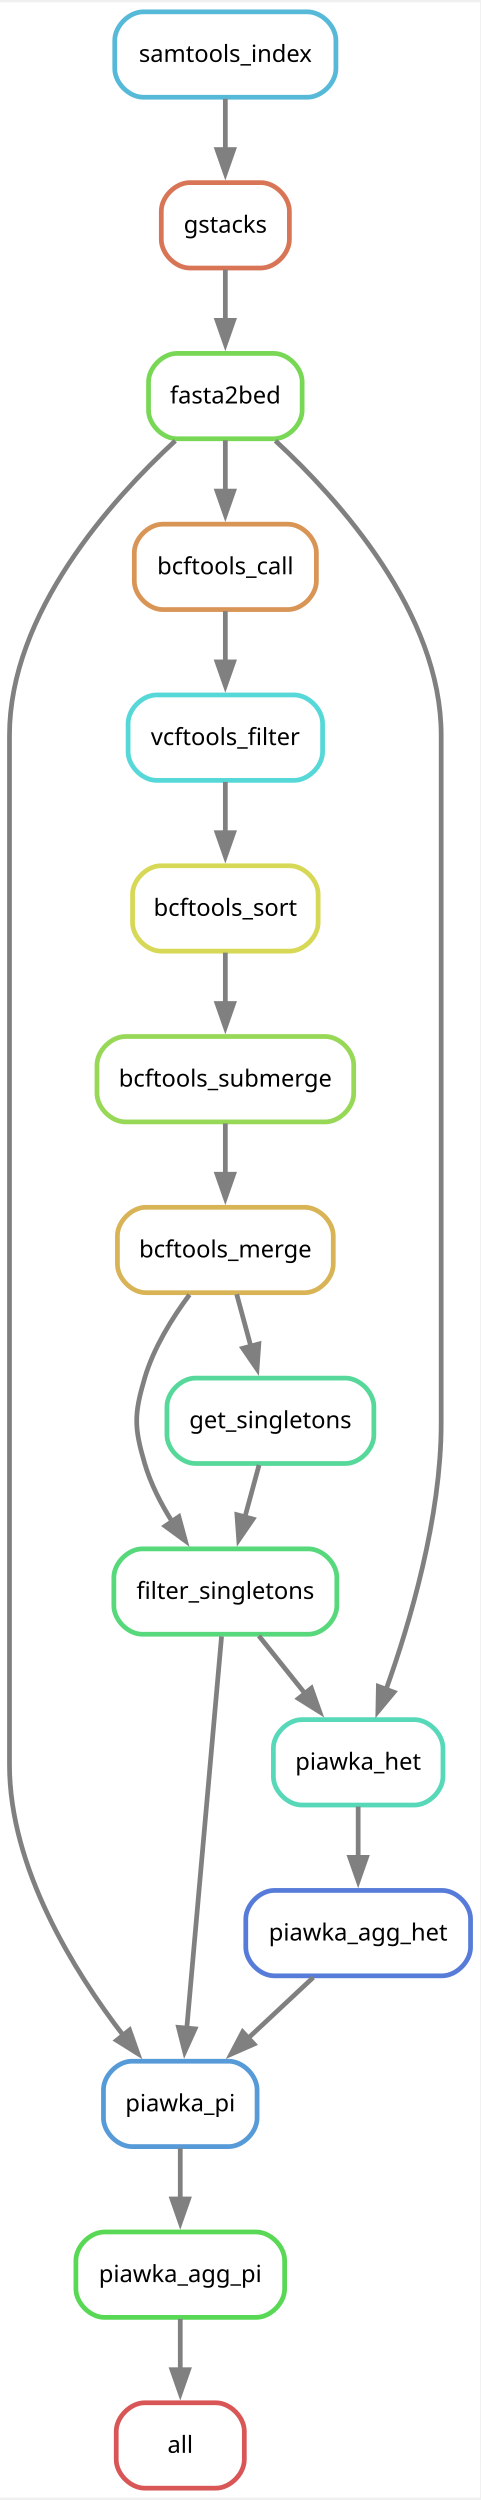
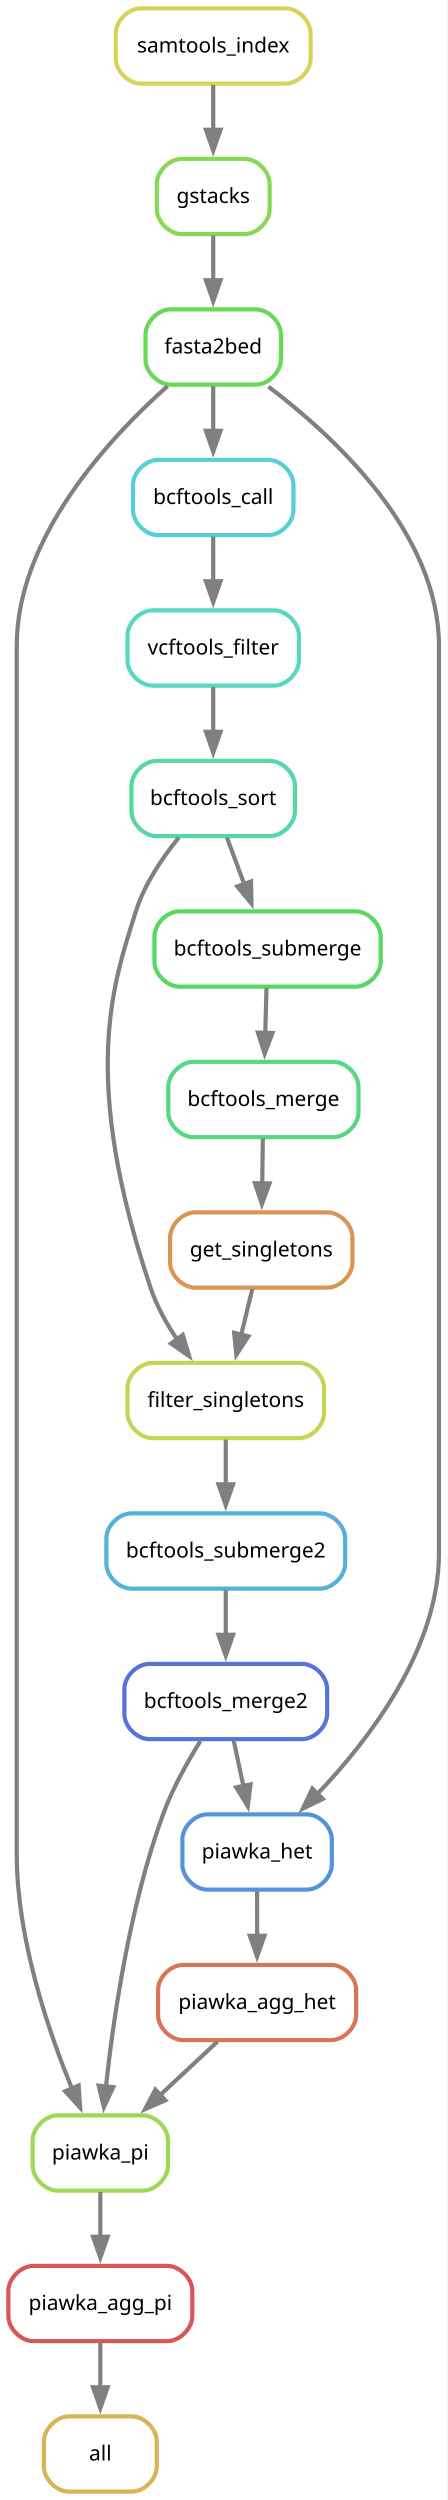
- <svg xmlns="http://www.w3.org/2000/svg" width="202pt" height="1052pt" viewBox="0.00 0.00 202.38 1052.00">
-   <g id="graph0" class="graph" transform="scale(1 1) rotate(0) translate(4 1048)">
-     <polygon fill="white" stroke="none" points="-4,4 -4,-1048 198.38,-1048 198.38,4 -4,4" />
+ <svg xmlns="http://www.w3.org/2000/svg" width="214pt" height="1196pt" viewBox="0.00 0.00 214.00 1196.00">
+   <g id="graph0" class="graph" transform="scale(1 1) rotate(0) translate(4 1192)">
+     <polygon fill="white" stroke="none" points="-4,4 -4,-1192 210,-1192 210,4 -4,4" />
    <g id="node1" class="node">
-       <path fill="none" stroke="#d85656" stroke-width="2" d="M87,-36C87,-36 57,-36 57,-36 51,-36 45,-30 45,-24 45,-24 45,-12 45,-12 45,-6 51,0 57,0 57,0 87,0 87,0 93,0 99,-6 99,-12 99,-12 99,-24 99,-24 99,-30 93,-36 87,-36" />
-       <text text-anchor="middle" x="72" y="-14.88" font-family="sans" font-size="10.00">all</text>
+       <path fill="none" stroke="#d8b456" stroke-width="2" d="M59,-36C59,-36 29,-36 29,-36 23,-36 17,-30 17,-24 17,-24 17,-12 17,-12 17,-6 23,0 29,0 29,0 59,0 59,0 65,0 71,-6 71,-12 71,-12 71,-24 71,-24 71,-30 65,-36 59,-36" />
+       <text text-anchor="middle" x="44" y="-14.88" font-family="sans" font-size="10.00">all</text>
    </g>
    <g id="node2" class="node">
-       <path fill="none" stroke="#59d856" stroke-width="2" d="M104,-108C104,-108 40,-108 40,-108 34,-108 28,-102 28,-96 28,-96 28,-84 28,-84 28,-78 34,-72 40,-72 40,-72 104,-72 104,-72 110,-72 116,-78 116,-84 116,-84 116,-96 116,-96 116,-102 110,-108 104,-108" />
-       <text text-anchor="middle" x="72" y="-86.88" font-family="sans" font-size="10.00">piawka_agg_pi</text>
+       <path fill="none" stroke="#d85656" stroke-width="2" d="M76,-108C76,-108 12,-108 12,-108 6,-108 0,-102 0,-96 0,-96 0,-84 0,-84 0,-78 6,-72 12,-72 12,-72 76,-72 76,-72 82,-72 88,-78 88,-84 88,-84 88,-96 88,-96 88,-102 82,-108 76,-108" />
+       <text text-anchor="middle" x="44" y="-86.88" font-family="sans" font-size="10.00">piawka_agg_pi</text>
    </g>
    <g id="edge1" class="edge">
-       <path fill="none" stroke="grey" stroke-width="2" d="M72,-71.34C72,-64.75 72,-57.08 72,-49.67" />
-       <polygon fill="grey" stroke="grey" stroke-width="2" points="75.5,-49.93 72,-39.93 68.5,-49.93 75.5,-49.93" />
+       <path fill="none" stroke="grey" stroke-width="2" d="M44,-71.34C44,-64.75 44,-57.08 44,-49.67" />
+       <polygon fill="grey" stroke="grey" stroke-width="2" points="47.5,-49.93 44,-39.93 40.5,-49.93 47.5,-49.93" />
    </g>
    <g id="node3" class="node">
-       <path fill="none" stroke="#569ad8" stroke-width="2" d="M92.38,-180C92.38,-180 51.62,-180 51.62,-180 45.62,-180 39.62,-174 39.62,-168 39.62,-168 39.62,-156 39.62,-156 39.62,-150 45.62,-144 51.62,-144 51.62,-144 92.38,-144 92.38,-144 98.38,-144 104.38,-150 104.38,-156 104.38,-156 104.38,-168 104.38,-168 104.38,-174 98.38,-180 92.38,-180" />
-       <text text-anchor="middle" x="72" y="-158.88" font-family="sans" font-size="10.00">piawka_pi</text>
+       <path fill="none" stroke="#9fd856" stroke-width="2" d="M64.38,-180C64.38,-180 23.62,-180 23.62,-180 17.62,-180 11.62,-174 11.62,-168 11.62,-168 11.62,-156 11.62,-156 11.62,-150 17.62,-144 23.62,-144 23.62,-144 64.38,-144 64.38,-144 70.38,-144 76.38,-150 76.38,-156 76.38,-156 76.38,-168 76.38,-168 76.38,-174 70.38,-180 64.38,-180" />
+       <text text-anchor="middle" x="44" y="-158.88" font-family="sans" font-size="10.00">piawka_pi</text>
    </g>
    <g id="edge2" class="edge">
-       <path fill="none" stroke="grey" stroke-width="2" d="M72,-143.34C72,-136.75 72,-129.08 72,-121.67" />
-       <polygon fill="grey" stroke="grey" stroke-width="2" points="75.5,-121.93 72,-111.93 68.5,-121.93 75.5,-121.93" />
+       <path fill="none" stroke="grey" stroke-width="2" d="M44,-143.34C44,-136.75 44,-129.08 44,-121.67" />
+       <polygon fill="grey" stroke="grey" stroke-width="2" points="47.5,-121.93 44,-111.93 40.5,-121.93 47.5,-121.93" />
    </g>
    <g id="node4" class="node">
-       <path fill="none" stroke="#78d856" stroke-width="2" d="M111.38,-900C111.38,-900 70.62,-900 70.62,-900 64.62,-900 58.62,-894 58.62,-888 58.62,-888 58.62,-876 58.62,-876 58.62,-870 64.62,-864 70.62,-864 70.62,-864 111.38,-864 111.38,-864 117.38,-864 123.38,-870 123.38,-876 123.38,-876 123.38,-888 123.38,-888 123.38,-894 117.38,-900 111.38,-900" />
-       <text text-anchor="middle" x="91" y="-878.88" font-family="sans" font-size="10.00">fasta2bed</text>
+       <path fill="none" stroke="#68d856" stroke-width="2" d="M118.38,-1044C118.38,-1044 77.62,-1044 77.62,-1044 71.62,-1044 65.62,-1038 65.62,-1032 65.62,-1032 65.62,-1020 65.62,-1020 65.62,-1014 71.62,-1008 77.62,-1008 77.62,-1008 118.38,-1008 118.38,-1008 124.38,-1008 130.38,-1014 130.38,-1020 130.38,-1020 130.38,-1032 130.38,-1032 130.38,-1038 124.38,-1044 118.38,-1044" />
+       <text text-anchor="middle" x="98" y="-1022.88" font-family="sans" font-size="10.00">fasta2bed</text>
    </g>
    <g id="edge5" class="edge">
-       <path fill="none" stroke="grey" stroke-width="2" d="M69.89,-863.16C43.01,-838.33 0,-790.53 0,-739 0,-739 0,-739 0,-305 0,-261.57 27.13,-217.95 48.08,-190.74" />
-       <polygon fill="grey" stroke="grey" stroke-width="2" points="50.62,-193.17 54.13,-183.18 45.15,-188.8 50.62,-193.17" />
+       <path fill="none" stroke="grey" stroke-width="2" d="M76.2,-1007.31C48.43,-982.64 4,-935.03 4,-883 4,-883 4,-883 4,-305 4,-265.02 18.87,-221 30.48,-192.73" />
+       <polygon fill="grey" stroke="grey" stroke-width="2" points="33.62,-194.28 34.33,-183.71 27.19,-191.53 33.62,-194.28" />
    </g>
    <g id="node12" class="node">
-       <path fill="none" stroke="#d89556" stroke-width="2" d="M117.38,-828C117.38,-828 64.62,-828 64.62,-828 58.62,-828 52.62,-822 52.62,-816 52.62,-816 52.62,-804 52.62,-804 52.62,-798 58.62,-792 64.62,-792 64.62,-792 117.38,-792 117.38,-792 123.38,-792 129.38,-798 129.38,-804 129.38,-804 129.38,-816 129.38,-816 129.38,-822 123.38,-828 117.38,-828" />
-       <text text-anchor="middle" x="91" y="-806.88" font-family="sans" font-size="10.00">bcftools_call</text>
+       <path fill="none" stroke="#56d0d8" stroke-width="2" d="M124.38,-972C124.38,-972 71.62,-972 71.62,-972 65.62,-972 59.62,-966 59.62,-960 59.62,-960 59.62,-948 59.62,-948 59.62,-942 65.62,-936 71.62,-936 71.62,-936 124.38,-936 124.38,-936 130.38,-936 136.38,-942 136.38,-948 136.38,-948 136.38,-960 136.38,-960 136.38,-966 130.38,-972 124.38,-972" />
+       <text text-anchor="middle" x="98" y="-950.88" font-family="sans" font-size="10.00">bcftools_call</text>
    </g>
    <g id="edge14" class="edge">
-       <path fill="none" stroke="grey" stroke-width="2" d="M91,-863.34C91,-856.75 91,-849.08 91,-841.67" />
-       <polygon fill="grey" stroke="grey" stroke-width="2" points="94.5,-841.93 91,-831.93 87.5,-841.93 94.5,-841.93" />
+       <path fill="none" stroke="grey" stroke-width="2" d="M98,-1007.34C98,-1000.75 98,-993.08 98,-985.67" />
+       <polygon fill="grey" stroke="grey" stroke-width="2" points="101.5,-985.93 98,-975.93 94.5,-985.93 101.5,-985.93" />
+     </g>
+     <g id="node17" class="node">
+       <path fill="none" stroke="#5692d8" stroke-width="2" d="M142.75,-324C142.75,-324 95.25,-324 95.25,-324 89.25,-324 83.25,-318 83.25,-312 83.25,-312 83.25,-300 83.25,-300 83.25,-294 89.25,-288 95.25,-288 95.25,-288 142.75,-288 142.75,-288 148.75,-288 154.75,-294 154.75,-300 154.75,-300 154.75,-312 154.75,-312 154.75,-318 148.75,-324 142.75,-324" />
+       <text text-anchor="middle" x="119" y="-302.88" font-family="sans" font-size="10.00">piawka_het</text>
+     </g>
+     <g id="edge20" class="edge">
+       <path fill="none" stroke="grey" stroke-width="2" d="M124.42,-1007.01C156.39,-982.86 206,-936.74 206,-883 206,-883 206,-883 206,-449 206,-403.42 173.01,-360.13 147.66,-333.59" />
+       <polygon fill="grey" stroke="grey" stroke-width="2" points="150.4,-331.39 140.87,-326.75 145.43,-336.32 150.4,-331.39" />
+     </g>
+     <g id="node5" class="node">
+       <path fill="none" stroke="#88d856" stroke-width="2" d="M113,-1116C113,-1116 83,-1116 83,-1116 77,-1116 71,-1110 71,-1104 71,-1104 71,-1092 71,-1092 71,-1086 77,-1080 83,-1080 83,-1080 113,-1080 113,-1080 119,-1080 125,-1086 125,-1092 125,-1092 125,-1104 125,-1104 125,-1110 119,-1116 113,-1116" />
+       <text text-anchor="middle" x="98" y="-1094.88" font-family="sans" font-size="10.00">gstacks</text>
+     </g>
+     <g id="edge6" class="edge">
+       <path fill="none" stroke="grey" stroke-width="2" d="M98,-1079.34C98,-1072.75 98,-1065.08 98,-1057.67" />
+       <polygon fill="grey" stroke="grey" stroke-width="2" points="101.5,-1057.93 98,-1047.93 94.5,-1057.93 101.5,-1057.93" />
+     </g>
+     <g id="node6" class="node">
+       <path fill="none" stroke="#d8d356" stroke-width="2" d="M132.62,-1188C132.62,-1188 63.38,-1188 63.38,-1188 57.38,-1188 51.38,-1182 51.38,-1176 51.38,-1176 51.38,-1164 51.38,-1164 51.38,-1158 57.38,-1152 63.38,-1152 63.38,-1152 132.62,-1152 132.62,-1152 138.62,-1152 144.62,-1158 144.62,-1164 144.62,-1164 144.62,-1176 144.62,-1176 144.62,-1182 138.62,-1188 132.62,-1188" />
+       <text text-anchor="middle" x="98" y="-1166.88" font-family="sans" font-size="10.00">samtools_index</text>
+     </g>
+     <g id="edge7" class="edge">
+       <path fill="none" stroke="grey" stroke-width="2" d="M98,-1151.34C98,-1144.75 98,-1137.08 98,-1129.67" />
+       <polygon fill="grey" stroke="grey" stroke-width="2" points="101.5,-1129.93 98,-1119.93 94.5,-1129.93 101.5,-1129.93" />
+     </g>
+     <g id="node7" class="node">
+       <path fill="none" stroke="#5673d8" stroke-width="2" d="M140.5,-396C140.5,-396 67.5,-396 67.5,-396 61.5,-396 55.5,-390 55.5,-384 55.5,-384 55.5,-372 55.5,-372 55.5,-366 61.5,-360 67.5,-360 67.5,-360 140.5,-360 140.5,-360 146.5,-360 152.5,-366 152.5,-372 152.5,-372 152.5,-384 152.5,-384 152.5,-390 146.5,-396 140.5,-396" />
+       <text text-anchor="middle" x="104" y="-374.88" font-family="sans" font-size="10.00">bcftools_merge2</text>
+     </g>
+     <g id="edge4" class="edge">
+       <path fill="none" stroke="grey" stroke-width="2" d="M91.88,-359.08C85.67,-349.14 78.49,-336.32 74,-324 58.06,-280.29 50.24,-226.68 46.67,-193.69" />
+       <polygon fill="grey" stroke="grey" stroke-width="2" points="50.17,-193.51 45.7,-183.91 43.21,-194.21 50.17,-193.51" />
+     </g>
+     <g id="edge19" class="edge">
+       <path fill="none" stroke="grey" stroke-width="2" d="M107.79,-359.34C109.21,-352.67 110.88,-344.89 112.49,-337.39" />
+       <polygon fill="grey" stroke="grey" stroke-width="2" points="115.86,-338.37 114.53,-327.86 109.01,-336.91 115.86,-338.37" />
+     </g>
+     <g id="node8" class="node">
+       <path fill="none" stroke="#56b1d8" stroke-width="2" d="M149.12,-468C149.12,-468 58.88,-468 58.88,-468 52.88,-468 46.88,-462 46.88,-456 46.88,-456 46.88,-444 46.88,-444 46.88,-438 52.88,-432 58.88,-432 58.88,-432 149.12,-432 149.12,-432 155.12,-432 161.12,-438 161.12,-444 161.12,-444 161.12,-456 161.12,-456 161.12,-462 155.12,-468 149.12,-468" />
+       <text text-anchor="middle" x="104" y="-446.88" font-family="sans" font-size="10.00">bcftools_submerge2</text>
+     </g>
+     <g id="edge8" class="edge">
+       <path fill="none" stroke="grey" stroke-width="2" d="M104,-431.34C104,-424.75 104,-417.08 104,-409.67" />
+       <polygon fill="grey" stroke="grey" stroke-width="2" points="107.5,-409.93 104,-399.93 100.5,-409.93 107.5,-409.93" />
+     </g>
+     <g id="node9" class="node">
+       <path fill="none" stroke="#bed856" stroke-width="2" d="M139,-540C139,-540 69,-540 69,-540 63,-540 57,-534 57,-528 57,-528 57,-516 57,-516 57,-510 63,-504 69,-504 69,-504 139,-504 139,-504 145,-504 151,-510 151,-516 151,-516 151,-528 151,-528 151,-534 145,-540 139,-540" />
+       <text text-anchor="middle" x="104" y="-518.88" font-family="sans" font-size="10.00">filter_singletons</text>
+     </g>
+     <g id="edge9" class="edge">
+       <path fill="none" stroke="grey" stroke-width="2" d="M104,-503.34C104,-496.75 104,-489.08 104,-481.67" />
+       <polygon fill="grey" stroke="grey" stroke-width="2" points="107.5,-481.93 104,-471.93 100.5,-481.93 107.5,-481.93" />
+     </g>
+     <g id="node10" class="node">
+       <path fill="none" stroke="#56d8a2" stroke-width="2" d="M125.12,-828C125.12,-828 70.88,-828 70.88,-828 64.88,-828 58.88,-822 58.88,-816 58.88,-816 58.88,-804 58.88,-804 58.88,-798 64.88,-792 70.88,-792 70.88,-792 125.12,-792 125.12,-792 131.12,-792 137.12,-798 137.12,-804 137.12,-804 137.12,-816 137.12,-816 137.12,-822 131.12,-828 125.12,-828" />
+       <text text-anchor="middle" x="98" y="-806.88" font-family="sans" font-size="10.00">bcftools_sort</text>
+     </g>
+     <g id="edge11" class="edge">
+       <path fill="none" stroke="grey" stroke-width="2" d="M81.58,-791.37C73.7,-781.71 65.11,-769.06 61,-756 50.03,-721.12 34.18,-677.17 68,-576 70.89,-567.35 75.62,-558.81 80.72,-551.19" />
+       <polygon fill="grey" stroke="grey" stroke-width="2" points="83.45,-553.38 86.49,-543.23 77.79,-549.27 83.45,-553.38" />
    </g>
    <g id="node15" class="node">
-       <path fill="none" stroke="#56d8b9" stroke-width="2" d="M170.75,-324C170.75,-324 123.25,-324 123.25,-324 117.25,-324 111.25,-318 111.25,-312 111.25,-312 111.25,-300 111.25,-300 111.25,-294 117.25,-288 123.25,-288 123.25,-288 170.75,-288 170.75,-288 176.75,-288 182.75,-294 182.75,-300 182.75,-300 182.75,-312 182.75,-312 182.75,-318 176.75,-324 170.75,-324" />
-       <text text-anchor="middle" x="147" y="-302.88" font-family="sans" font-size="10.00">piawka_het</text>
+       <path fill="none" stroke="#56d863" stroke-width="2" d="M166.12,-756C166.12,-756 81.88,-756 81.88,-756 75.88,-756 69.88,-750 69.88,-744 69.88,-744 69.88,-732 69.88,-732 69.88,-726 75.88,-720 81.88,-720 81.88,-720 166.12,-720 166.12,-720 172.12,-720 178.12,-726 178.12,-732 178.12,-732 178.12,-744 178.12,-744 178.12,-750 172.12,-756 166.12,-756" />
+       <text text-anchor="middle" x="124" y="-734.88" font-family="sans" font-size="10.00">bcftools_submerge</text>
+     </g>
+     <g id="edge17" class="edge">
+       <path fill="none" stroke="grey" stroke-width="2" d="M104.56,-791.34C107.07,-784.59 110,-776.69 112.82,-769.11" />
+       <polygon fill="grey" stroke="grey" stroke-width="2" points="116.1,-770.33 116.3,-759.74 109.53,-767.9 116.1,-770.33" />
+     </g>
+     <g id="node11" class="node">
+       <path fill="none" stroke="#56d8c1" stroke-width="2" d="M127,-900C127,-900 69,-900 69,-900 63,-900 57,-894 57,-888 57,-888 57,-876 57,-876 57,-870 63,-864 69,-864 69,-864 127,-864 127,-864 133,-864 139,-870 139,-876 139,-876 139,-888 139,-888 139,-894 133,-900 127,-900" />
+       <text text-anchor="middle" x="98" y="-878.88" font-family="sans" font-size="10.00">vcftools_filter</text>
+     </g>
+     <g id="edge12" class="edge">
+       <path fill="none" stroke="grey" stroke-width="2" d="M98,-863.34C98,-856.75 98,-849.08 98,-841.67" />
+       <polygon fill="grey" stroke="grey" stroke-width="2" points="101.5,-841.93 98,-831.93 94.5,-841.93 101.5,-841.93" />
+     </g>
+     <g id="edge13" class="edge">
+       <path fill="none" stroke="grey" stroke-width="2" d="M98,-935.34C98,-928.75 98,-921.08 98,-913.67" />
+       <polygon fill="grey" stroke="grey" stroke-width="2" points="101.5,-913.93 98,-903.93 94.5,-913.93 101.5,-913.93" />
+     </g>
+     <g id="node13" class="node">
+       <path fill="none" stroke="#d89556" stroke-width="2" d="M152.62,-612C152.62,-612 89.38,-612 89.38,-612 83.38,-612 77.38,-606 77.38,-600 77.38,-600 77.38,-588 77.38,-588 77.38,-582 83.38,-576 89.38,-576 89.38,-576 152.62,-576 152.62,-576 158.62,-576 164.62,-582 164.62,-588 164.62,-588 164.62,-600 164.62,-600 164.62,-606 158.62,-612 152.62,-612" />
+       <text text-anchor="middle" x="121" y="-590.88" font-family="sans" font-size="10.00">get_singletons</text>
+     </g>
+     <g id="edge10" class="edge">
+       <path fill="none" stroke="grey" stroke-width="2" d="M116.71,-575.34C115.09,-568.67 113.2,-560.89 111.38,-553.39" />
+       <polygon fill="grey" stroke="grey" stroke-width="2" points="114.82,-552.73 109.06,-543.84 108.02,-554.39 114.82,-552.73" />
+     </g>
+     <g id="node14" class="node">
+       <path fill="none" stroke="#56d882" stroke-width="2" d="M155.5,-684C155.5,-684 88.5,-684 88.5,-684 82.5,-684 76.5,-678 76.5,-672 76.5,-672 76.5,-660 76.5,-660 76.5,-654 82.5,-648 88.5,-648 88.5,-648 155.5,-648 155.5,-648 161.5,-648 167.5,-654 167.5,-660 167.5,-660 167.5,-672 167.5,-672 167.5,-678 161.5,-684 155.5,-684" />
+       <text text-anchor="middle" x="122" y="-662.88" font-family="sans" font-size="10.00">bcftools_merge</text>
+     </g>
+     <g id="edge15" class="edge">
+       <path fill="none" stroke="grey" stroke-width="2" d="M121.75,-647.34C121.65,-640.75 121.54,-633.08 121.44,-625.67" />
+       <polygon fill="grey" stroke="grey" stroke-width="2" points="124.94,-625.88 121.3,-615.93 117.94,-625.98 124.94,-625.88" />
+     </g>
+     <g id="edge16" class="edge">
+       <path fill="none" stroke="grey" stroke-width="2" d="M123.5,-719.34C123.31,-712.75 123.09,-705.08 122.88,-697.67" />
+       <polygon fill="grey" stroke="grey" stroke-width="2" points="126.38,-697.82 122.6,-687.93 119.39,-698.02 126.38,-697.82" />
+     </g>
+     <g id="node16" class="node">
+       <path fill="none" stroke="#d87556" stroke-width="2" d="M154.38,-252C154.38,-252 83.62,-252 83.62,-252 77.62,-252 71.62,-246 71.62,-240 71.62,-240 71.62,-228 71.62,-228 71.62,-222 77.62,-216 83.62,-216 83.62,-216 154.38,-216 154.38,-216 160.38,-216 166.38,-222 166.38,-228 166.38,-228 166.38,-240 166.38,-240 166.38,-246 160.38,-252 154.38,-252" />
+       <text text-anchor="middle" x="119" y="-230.88" font-family="sans" font-size="10.00">piawka_agg_het</text>
+     </g>
+     <g id="edge3" class="edge">
+       <path fill="none" stroke="grey" stroke-width="2" d="M100.07,-215.34C91.7,-207.52 81.67,-198.16 72.43,-189.53" />
+       <polygon fill="grey" stroke="grey" stroke-width="2" points="75.09,-187.23 65.39,-182.97 70.32,-192.35 75.09,-187.23" />
    </g>
    <g id="edge18" class="edge">
-       <path fill="none" stroke="grey" stroke-width="2" d="M112.11,-863.16C138.99,-838.33 182,-790.53 182,-739 182,-739 182,-739 182,-449 182,-409.15 168.84,-364.78 158.66,-336.42" />
-       <polygon fill="grey" stroke="grey" stroke-width="2" points="162.08,-335.57 155.31,-327.43 155.52,-338.02 162.08,-335.57" />
-     </g>
-     <g id="node5" class="node">
-       <path fill="none" stroke="#d87556" stroke-width="2" d="M106,-972C106,-972 76,-972 76,-972 70,-972 64,-966 64,-960 64,-960 64,-948 64,-948 64,-942 70,-936 76,-936 76,-936 106,-936 106,-936 112,-936 118,-942 118,-948 118,-948 118,-960 118,-960 118,-966 112,-972 106,-972" />
-       <text text-anchor="middle" x="91" y="-950.88" font-family="sans" font-size="10.00">gstacks</text>
-     </g>
-     <g id="edge6" class="edge">
-       <path fill="none" stroke="grey" stroke-width="2" d="M91,-935.34C91,-928.75 91,-921.08 91,-913.67" />
-       <polygon fill="grey" stroke="grey" stroke-width="2" points="94.5,-913.93 91,-903.93 87.5,-913.93 94.5,-913.93" />
-     </g>
-     <g id="node6" class="node">
-       <path fill="none" stroke="#56b9d8" stroke-width="2" d="M125.62,-1044C125.62,-1044 56.38,-1044 56.38,-1044 50.38,-1044 44.38,-1038 44.38,-1032 44.38,-1032 44.38,-1020 44.38,-1020 44.38,-1014 50.38,-1008 56.38,-1008 56.38,-1008 125.62,-1008 125.62,-1008 131.62,-1008 137.62,-1014 137.62,-1020 137.62,-1020 137.62,-1032 137.62,-1032 137.62,-1038 131.62,-1044 125.62,-1044" />
-       <text text-anchor="middle" x="91" y="-1022.88" font-family="sans" font-size="10.00">samtools_index</text>
-     </g>
-     <g id="edge7" class="edge">
-       <path fill="none" stroke="grey" stroke-width="2" d="M91,-1007.34C91,-1000.75 91,-993.08 91,-985.67" />
-       <polygon fill="grey" stroke="grey" stroke-width="2" points="94.5,-985.93 91,-975.93 87.5,-985.93 94.5,-985.93" />
-     </g>
-     <g id="node7" class="node">
-       <path fill="none" stroke="#56d87b" stroke-width="2" d="M126,-396C126,-396 56,-396 56,-396 50,-396 44,-390 44,-384 44,-384 44,-372 44,-372 44,-366 50,-360 56,-360 56,-360 126,-360 126,-360 132,-360 138,-366 138,-372 138,-372 138,-384 138,-384 138,-390 132,-396 126,-396" />
-       <text text-anchor="middle" x="91" y="-374.88" font-family="sans" font-size="10.00">filter_singletons</text>
-     </g>
-     <g id="edge3" class="edge">
-       <path fill="none" stroke="grey" stroke-width="2" d="M89.41,-359.12C86.17,-322.62 78.76,-239.13 74.73,-193.74" />
-       <polygon fill="grey" stroke="grey" stroke-width="2" points="78.23,-193.64 73.86,-183.99 71.26,-194.26 78.23,-193.64" />
-     </g>
-     <g id="edge17" class="edge">
-       <path fill="none" stroke="grey" stroke-width="2" d="M105.13,-359.34C111.05,-351.93 118.09,-343.14 124.68,-334.9" />
-       <polygon fill="grey" stroke="grey" stroke-width="2" points="127.27,-337.26 130.79,-327.27 121.81,-332.89 127.27,-337.26" />
-     </g>
-     <g id="node8" class="node">
-       <path fill="none" stroke="#d8b456" stroke-width="2" d="M124.5,-540C124.5,-540 57.5,-540 57.5,-540 51.5,-540 45.5,-534 45.5,-528 45.5,-528 45.5,-516 45.5,-516 45.5,-510 51.5,-504 57.5,-504 57.5,-504 124.5,-504 124.5,-504 130.5,-504 136.5,-510 136.5,-516 136.5,-516 136.5,-528 136.5,-528 136.5,-534 130.5,-540 124.5,-540" />
-       <text text-anchor="middle" x="91" y="-518.88" font-family="sans" font-size="10.00">bcftools_merge</text>
-     </g>
-     <g id="edge9" class="edge">
-       <path fill="none" stroke="grey" stroke-width="2" d="M75.89,-503.16C68.65,-493.44 60.75,-480.8 57,-468 52.5,-452.65 52.5,-447.35 57,-432 59.49,-423.5 63.81,-415.07 68.55,-407.52" />
-       <polygon fill="grey" stroke="grey" stroke-width="2" points="71.4,-409.56 74.18,-399.34 65.63,-405.6 71.4,-409.56" />
-     </g>
-     <g id="node13" class="node">
-       <path fill="none" stroke="#56d89a" stroke-width="2" d="M141.62,-468C141.62,-468 78.38,-468 78.38,-468 72.38,-468 66.38,-462 66.38,-456 66.38,-456 66.38,-444 66.38,-444 66.38,-438 72.38,-432 78.38,-432 78.38,-432 141.62,-432 141.62,-432 147.62,-432 153.62,-438 153.62,-444 153.62,-444 153.62,-456 153.62,-456 153.62,-462 147.62,-468 141.62,-468" />
-       <text text-anchor="middle" x="110" y="-446.88" font-family="sans" font-size="10.00">get_singletons</text>
-     </g>
-     <g id="edge15" class="edge">
-       <path fill="none" stroke="grey" stroke-width="2" d="M95.79,-503.34C97.6,-496.67 99.72,-488.89 101.75,-481.39" />
-       <polygon fill="grey" stroke="grey" stroke-width="2" points="105.11,-482.39 104.35,-471.82 98.35,-480.56 105.11,-482.39" />
-     </g>
-     <g id="node9" class="node">
-       <path fill="none" stroke="#97d856" stroke-width="2" d="M133.12,-612C133.12,-612 48.88,-612 48.88,-612 42.88,-612 36.88,-606 36.88,-600 36.88,-600 36.88,-588 36.88,-588 36.88,-582 42.88,-576 48.88,-576 48.88,-576 133.12,-576 133.12,-576 139.12,-576 145.12,-582 145.12,-588 145.12,-588 145.12,-600 145.12,-600 145.12,-606 139.12,-612 133.12,-612" />
-       <text text-anchor="middle" x="91" y="-590.88" font-family="sans" font-size="10.00">bcftools_submerge</text>
-     </g>
-     <g id="edge10" class="edge">
-       <path fill="none" stroke="grey" stroke-width="2" d="M91,-575.34C91,-568.75 91,-561.08 91,-553.67" />
-       <polygon fill="grey" stroke="grey" stroke-width="2" points="94.5,-553.93 91,-543.93 87.5,-553.93 94.5,-553.93" />
-     </g>
-     <g id="node10" class="node">
-       <path fill="none" stroke="#d6d856" stroke-width="2" d="M118.12,-684C118.12,-684 63.88,-684 63.88,-684 57.88,-684 51.88,-678 51.88,-672 51.88,-672 51.88,-660 51.88,-660 51.88,-654 57.88,-648 63.88,-648 63.88,-648 118.12,-648 118.12,-648 124.12,-648 130.12,-654 130.12,-660 130.12,-660 130.12,-672 130.12,-672 130.12,-678 124.12,-684 118.12,-684" />
-       <text text-anchor="middle" x="91" y="-662.88" font-family="sans" font-size="10.00">bcftools_sort</text>
-     </g>
-     <g id="edge11" class="edge">
-       <path fill="none" stroke="grey" stroke-width="2" d="M91,-647.34C91,-640.75 91,-633.08 91,-625.67" />
-       <polygon fill="grey" stroke="grey" stroke-width="2" points="94.5,-625.93 91,-615.93 87.5,-625.93 94.5,-625.93" />
-     </g>
-     <g id="node11" class="node">
-       <path fill="none" stroke="#56d8d8" stroke-width="2" d="M120,-756C120,-756 62,-756 62,-756 56,-756 50,-750 50,-744 50,-744 50,-732 50,-732 50,-726 56,-720 62,-720 62,-720 120,-720 120,-720 126,-720 132,-726 132,-732 132,-732 132,-744 132,-744 132,-750 126,-756 120,-756" />
-       <text text-anchor="middle" x="91" y="-734.88" font-family="sans" font-size="10.00">vcftools_filter</text>
-     </g>
-     <g id="edge12" class="edge">
-       <path fill="none" stroke="grey" stroke-width="2" d="M91,-719.34C91,-712.75 91,-705.08 91,-697.67" />
-       <polygon fill="grey" stroke="grey" stroke-width="2" points="94.5,-697.93 91,-687.93 87.5,-697.93 94.5,-697.93" />
-     </g>
-     <g id="edge13" class="edge">
-       <path fill="none" stroke="grey" stroke-width="2" d="M91,-791.34C91,-784.75 91,-777.08 91,-769.67" />
-       <polygon fill="grey" stroke="grey" stroke-width="2" points="94.5,-769.93 91,-759.93 87.5,-769.93 94.5,-769.93" />
-     </g>
-     <g id="edge8" class="edge">
-       <path fill="none" stroke="grey" stroke-width="2" d="M105.21,-431.34C103.4,-424.67 101.28,-416.89 99.25,-409.39" />
-       <polygon fill="grey" stroke="grey" stroke-width="2" points="102.65,-408.56 96.65,-399.82 95.89,-410.39 102.65,-408.56" />
-     </g>
-     <g id="node14" class="node">
-       <path fill="none" stroke="#567bd8" stroke-width="2" d="M182.38,-252C182.38,-252 111.62,-252 111.62,-252 105.62,-252 99.62,-246 99.62,-240 99.62,-240 99.62,-228 99.62,-228 99.62,-222 105.62,-216 111.62,-216 111.62,-216 182.38,-216 182.38,-216 188.38,-216 194.38,-222 194.38,-228 194.38,-228 194.38,-240 194.38,-240 194.38,-246 188.38,-252 182.38,-252" />
-       <text text-anchor="middle" x="147" y="-230.88" font-family="sans" font-size="10.00">piawka_agg_het</text>
-     </g>
-     <g id="edge4" class="edge">
-       <path fill="none" stroke="grey" stroke-width="2" d="M128.07,-215.34C119.7,-207.52 109.67,-198.16 100.43,-189.53" />
-       <polygon fill="grey" stroke="grey" stroke-width="2" points="103.09,-187.23 93.39,-182.97 98.32,-192.35 103.09,-187.23" />
-     </g>
-     <g id="edge16" class="edge">
-       <path fill="none" stroke="grey" stroke-width="2" d="M147,-287.34C147,-280.75 147,-273.08 147,-265.67" />
-       <polygon fill="grey" stroke="grey" stroke-width="2" points="150.5,-265.93 147,-255.93 143.5,-265.93 150.5,-265.93" />
+       <path fill="none" stroke="grey" stroke-width="2" d="M119,-287.34C119,-280.75 119,-273.08 119,-265.67" />
+       <polygon fill="grey" stroke="grey" stroke-width="2" points="122.5,-265.93 119,-255.93 115.5,-265.93 122.5,-265.93" />
    </g>
  </g>
</svg>
